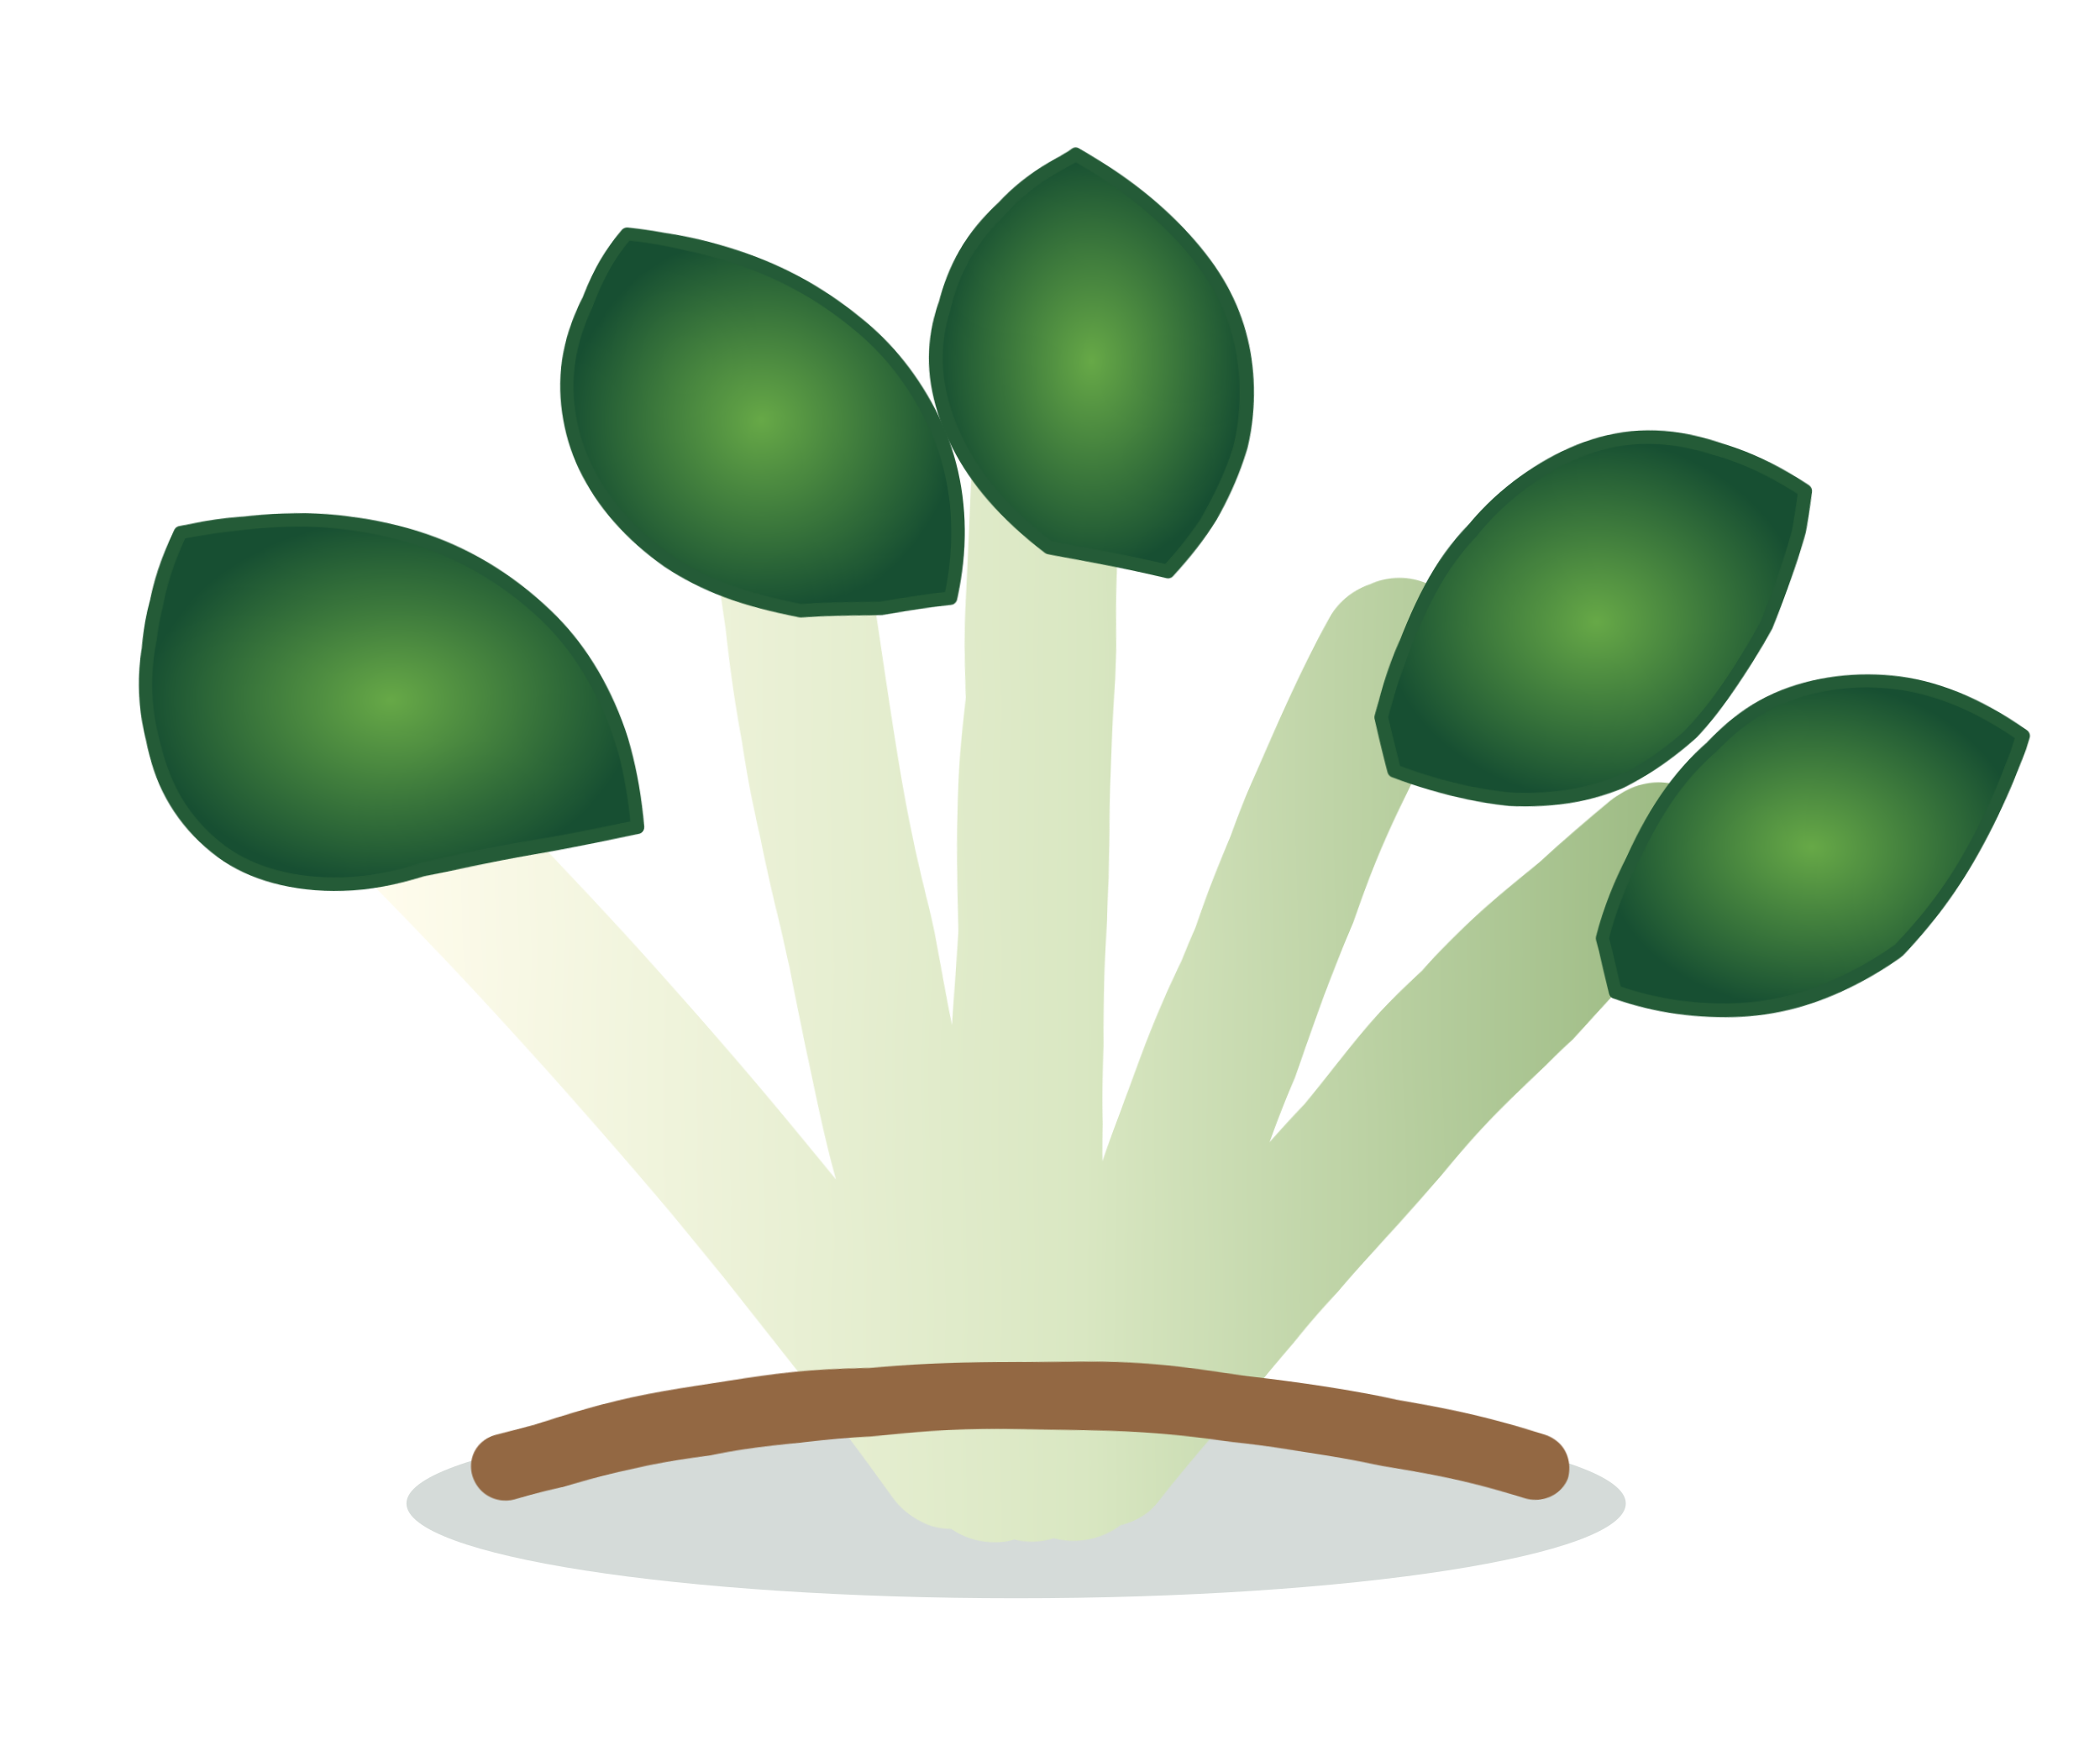
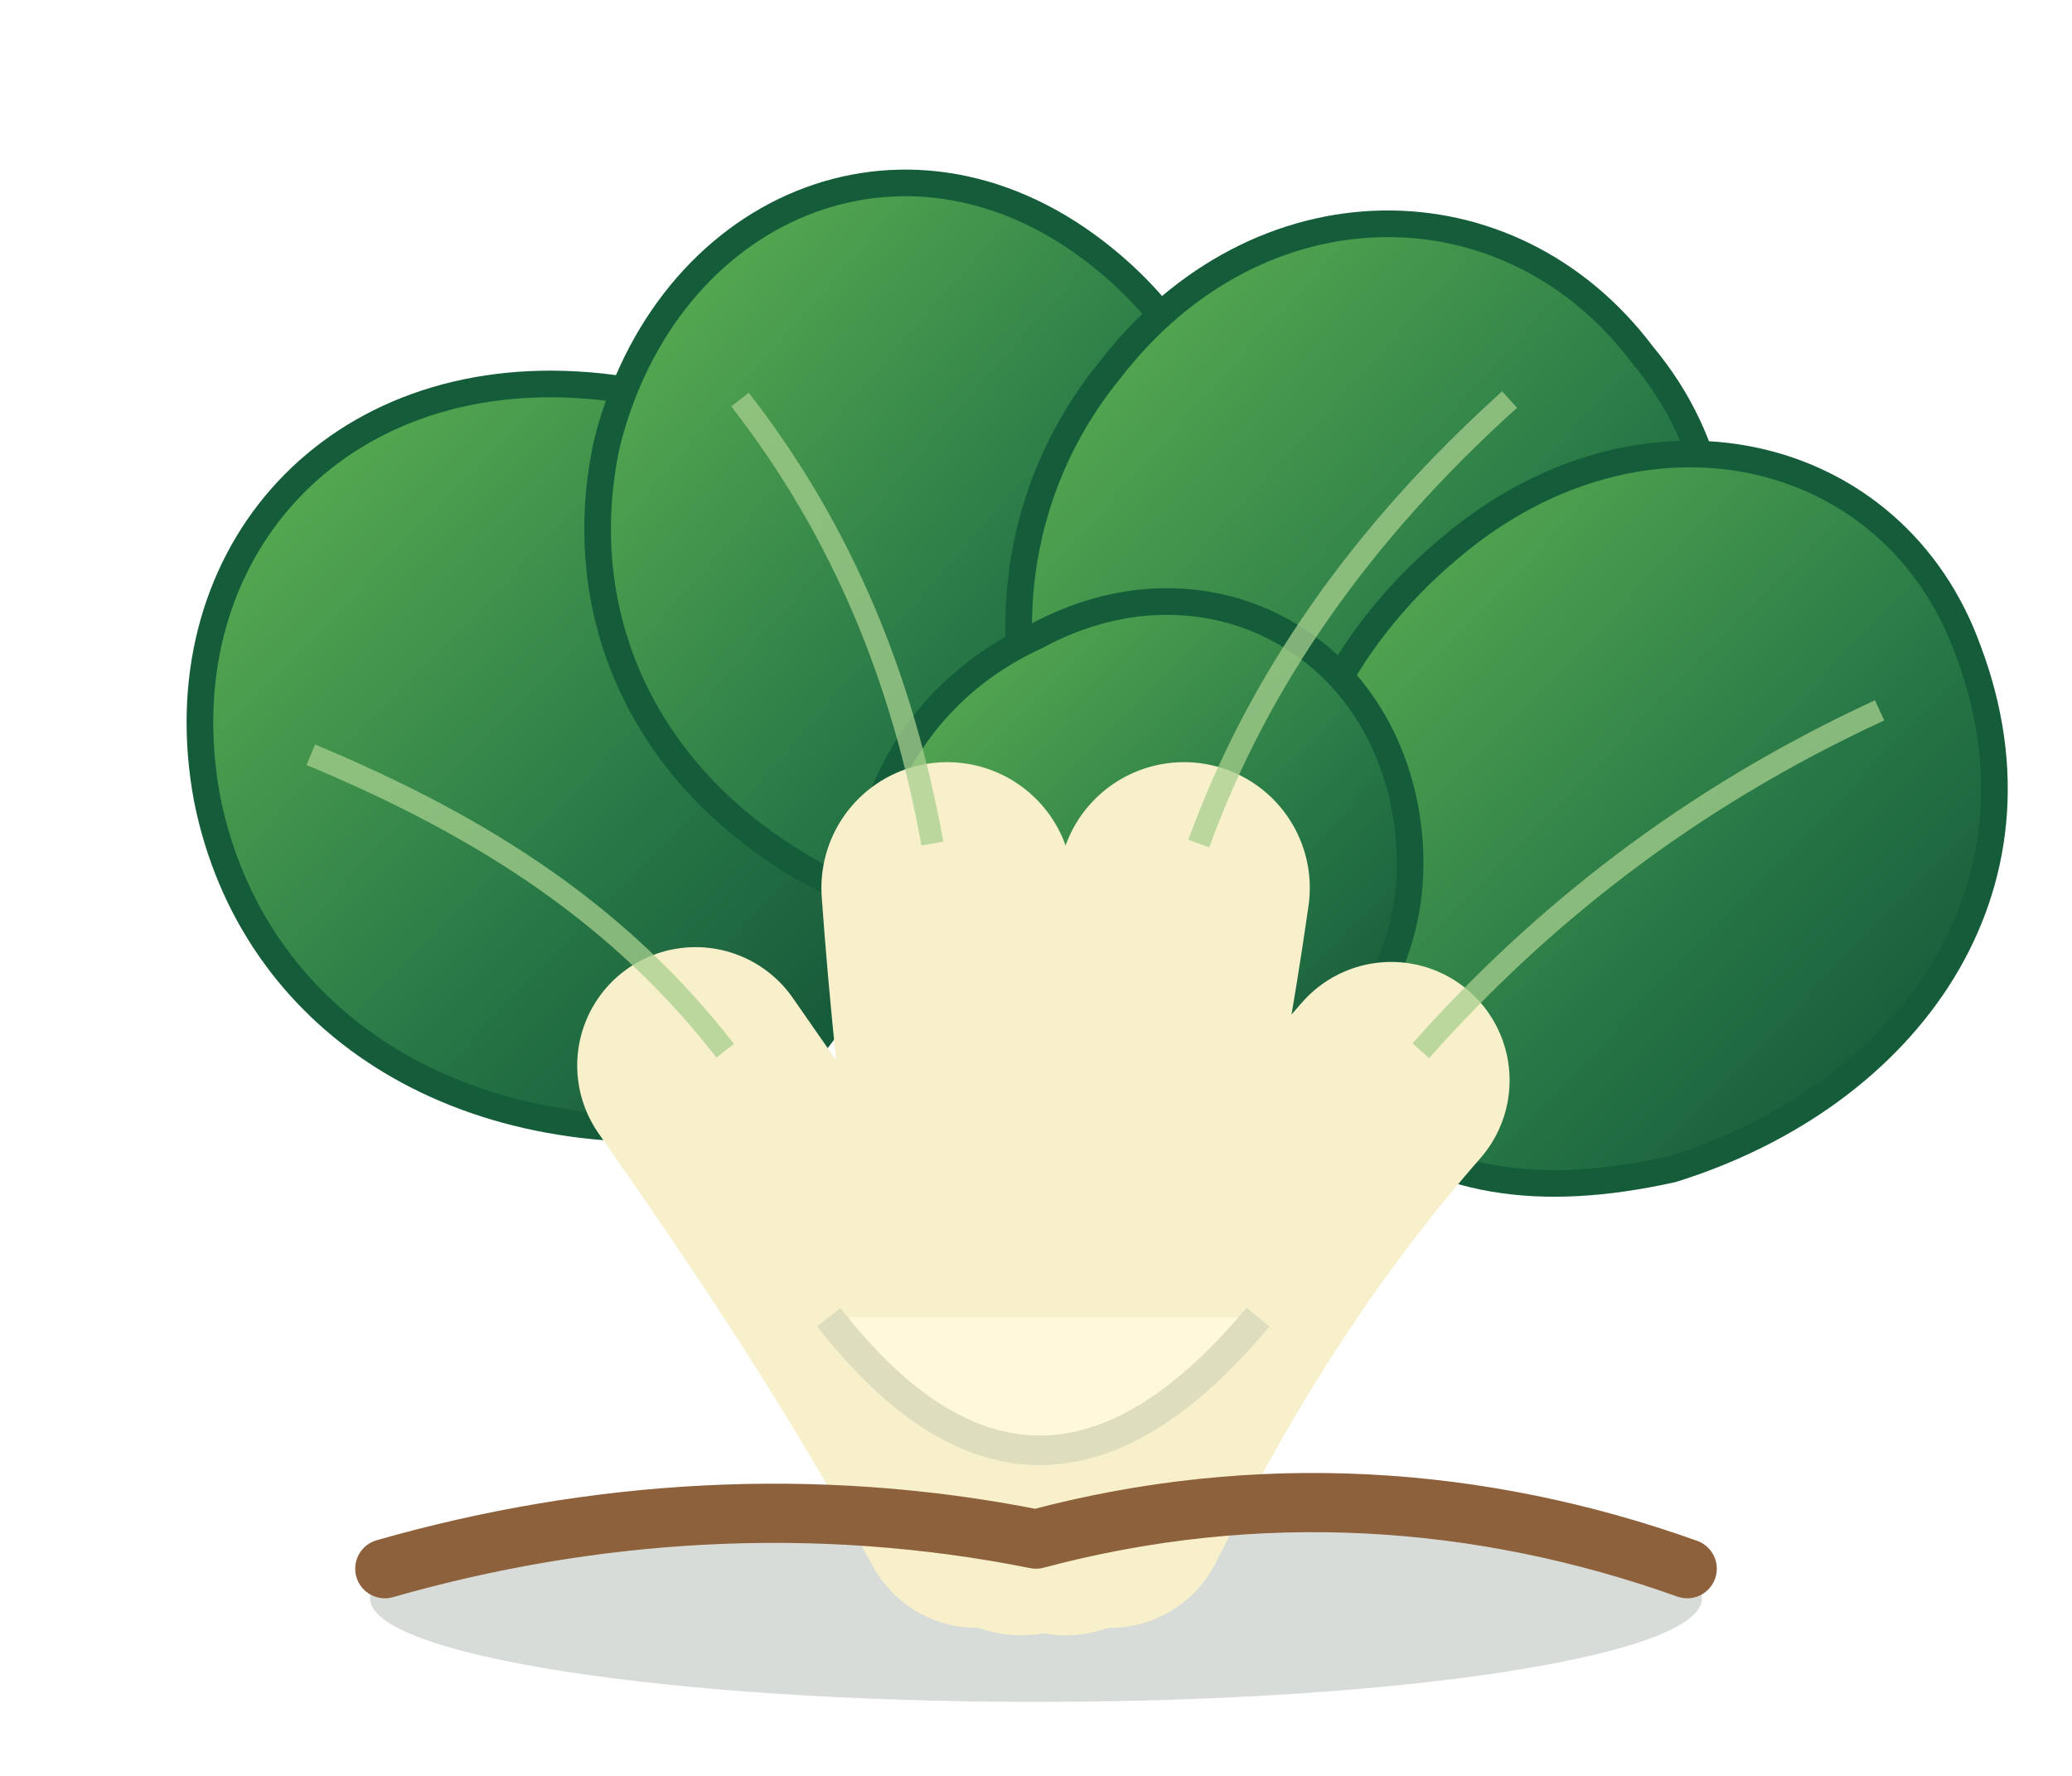
- <svg xmlns="http://www.w3.org/2000/svg" viewBox="-15 -20 155 130" role="img" aria-label="Harvest-ready pak choi illustration">
+ <svg xmlns="http://www.w3.org/2000/svg" viewBox="0 0 140 120" role="img" aria-label="Harvest-ready pak choi illustration">
  <defs>
-     <radialGradient id="leaf">
-       <stop stop-color="#67a947" />
-       <stop offset="1" stop-color="#174f32" />
-     </radialGradient>
-     <linearGradient id="petiole">
-       <stop stop-color="#fffced" />
-       <stop offset=".55" stop-color="#d9e7c2" />
-       <stop offset="1" stop-color="#9dbb84" />
+     <linearGradient id="p" x1="0" y1="0" x2="1" y2="1">
+       <stop stop-color="#63b653" />
+       <stop offset=".58" stop-color="#287947" />
+       <stop offset="1" stop-color="#104c35" />
    </linearGradient>
-     <filter id="paint">
-       <feTurbulence baseFrequency=".04" numOctaves="2" seed="10" result="n" />
-       <feDisplacementMap in="SourceGraphic" in2="n" scale=".85" />
-     </filter>
  </defs>
-   <ellipse cx="60" cy="91" rx="45" ry="7" fill="#173a2b" opacity=".18" />
-   <g filter="url(#paint)" stroke-linejoin="round">
-     <path d="M55 87C42 69 28 53 13 38M58 88C51 64 46 42 43 20M61 88C60 62 61 40 62 15M64 88c8-24 16-44 24-60M66 87c15-18 28-33 41-44" fill="none" stroke="url(#petiole)" stroke-width="11" stroke-linecap="round" />
-     <path d="M16 44C-1 49-9 35-2 19c19-4 33 6 34 22Z" fill="url(#leaf)" stroke="#245b37" />
-     <path d="M44 25C28 22 22 9 31-3c17 2 27 13 24 27Z" fill="url(#leaf)" stroke="#245b37" />
-     <path d="M62 20C50 11 52-2 64-9c14 8 17 20 7 31Z" fill="url(#leaf)" stroke="#245b37" />
-     <path d="M87 33C91 15 104 7 118 16c-3 18-15 27-30 21Z" fill="url(#leaf)" stroke="#245b37" />
-     <path d="M103 49c5-17 18-24 31-15-5 17-17 24-30 19Z" fill="url(#leaf)" stroke="#245b37" />
-     <path d="M22 88c23-7 52-7 76 0" fill="none" stroke="#936843" stroke-width="5" stroke-linecap="round" />
+   <ellipse cx="70" cy="108" rx="45" ry="7" fill="#263f2c" opacity=".18" />
+   <g fill="url(#p)" stroke="#155d3a" stroke-width="1.8">
+     <path d="M49 76C31 78 17 69 14 54c-3-16 8-29 25-28 18 1 27 17 22 32-2 8-6 14-12 18Z" />
+     <path d="M62 62C46 57 38 44 41 30 45 14 61 7 74 17c13 10 12 27 3 38-5 6-10 8-15 7Z" />
+     <path d="M77 62c-10-10-11-26-2-37 10-13 27-13 36-1 10 12 4 29-8 38-9 6-18 6-26 0Z" />
+     <path d="M91 75c-8-12-5-28 7-38 13-11 30-7 35 7 6 16-4 30-20 35-9 2-16 1-22-4Z" />
+     <path d="M61 72c-6-11-2-24 9-29 11-6 23 0 25 12 2 12-7 21-19 23-7 1-12-1-15-6Z" />
  </g>
+   <g fill="none" stroke="#f7f0cb" stroke-linecap="round">
+     <path d="M66 102C60 91 54 82 47 72" stroke-width="16" />
+     <path d="M69 102C67 88 65 74 64 60" stroke-width="17" />
+     <path d="M72 102C75 87 78 74 80 60" stroke-width="17" />
+     <path d="M75 102C81 90 87 81 94 73" stroke-width="16" />
+     <path d="M70 101C70 91 71 82 73 74" stroke-width="18" />
+   </g>
+   <g fill="none" stroke="#a7cf8e" stroke-width="1.5" opacity=".75">
+     <path d="M21 51c12 5 21 11 28 20M50 27c7 9 11 19 13 30M102 27c-10 9-17 19-21 30M127 48c-13 6-23 14-31 23" />
+   </g>
+   <path d="M56 89q14 18 29 0" fill="#fff8da" stroke="#deddbd" stroke-width="2" />
+   <path d="M70 104c-15-3-30-2-44 2m44-2c15-4 30-3 44 2" fill="none" stroke="#8e613d" stroke-width="4" stroke-linecap="round" />
</svg>
